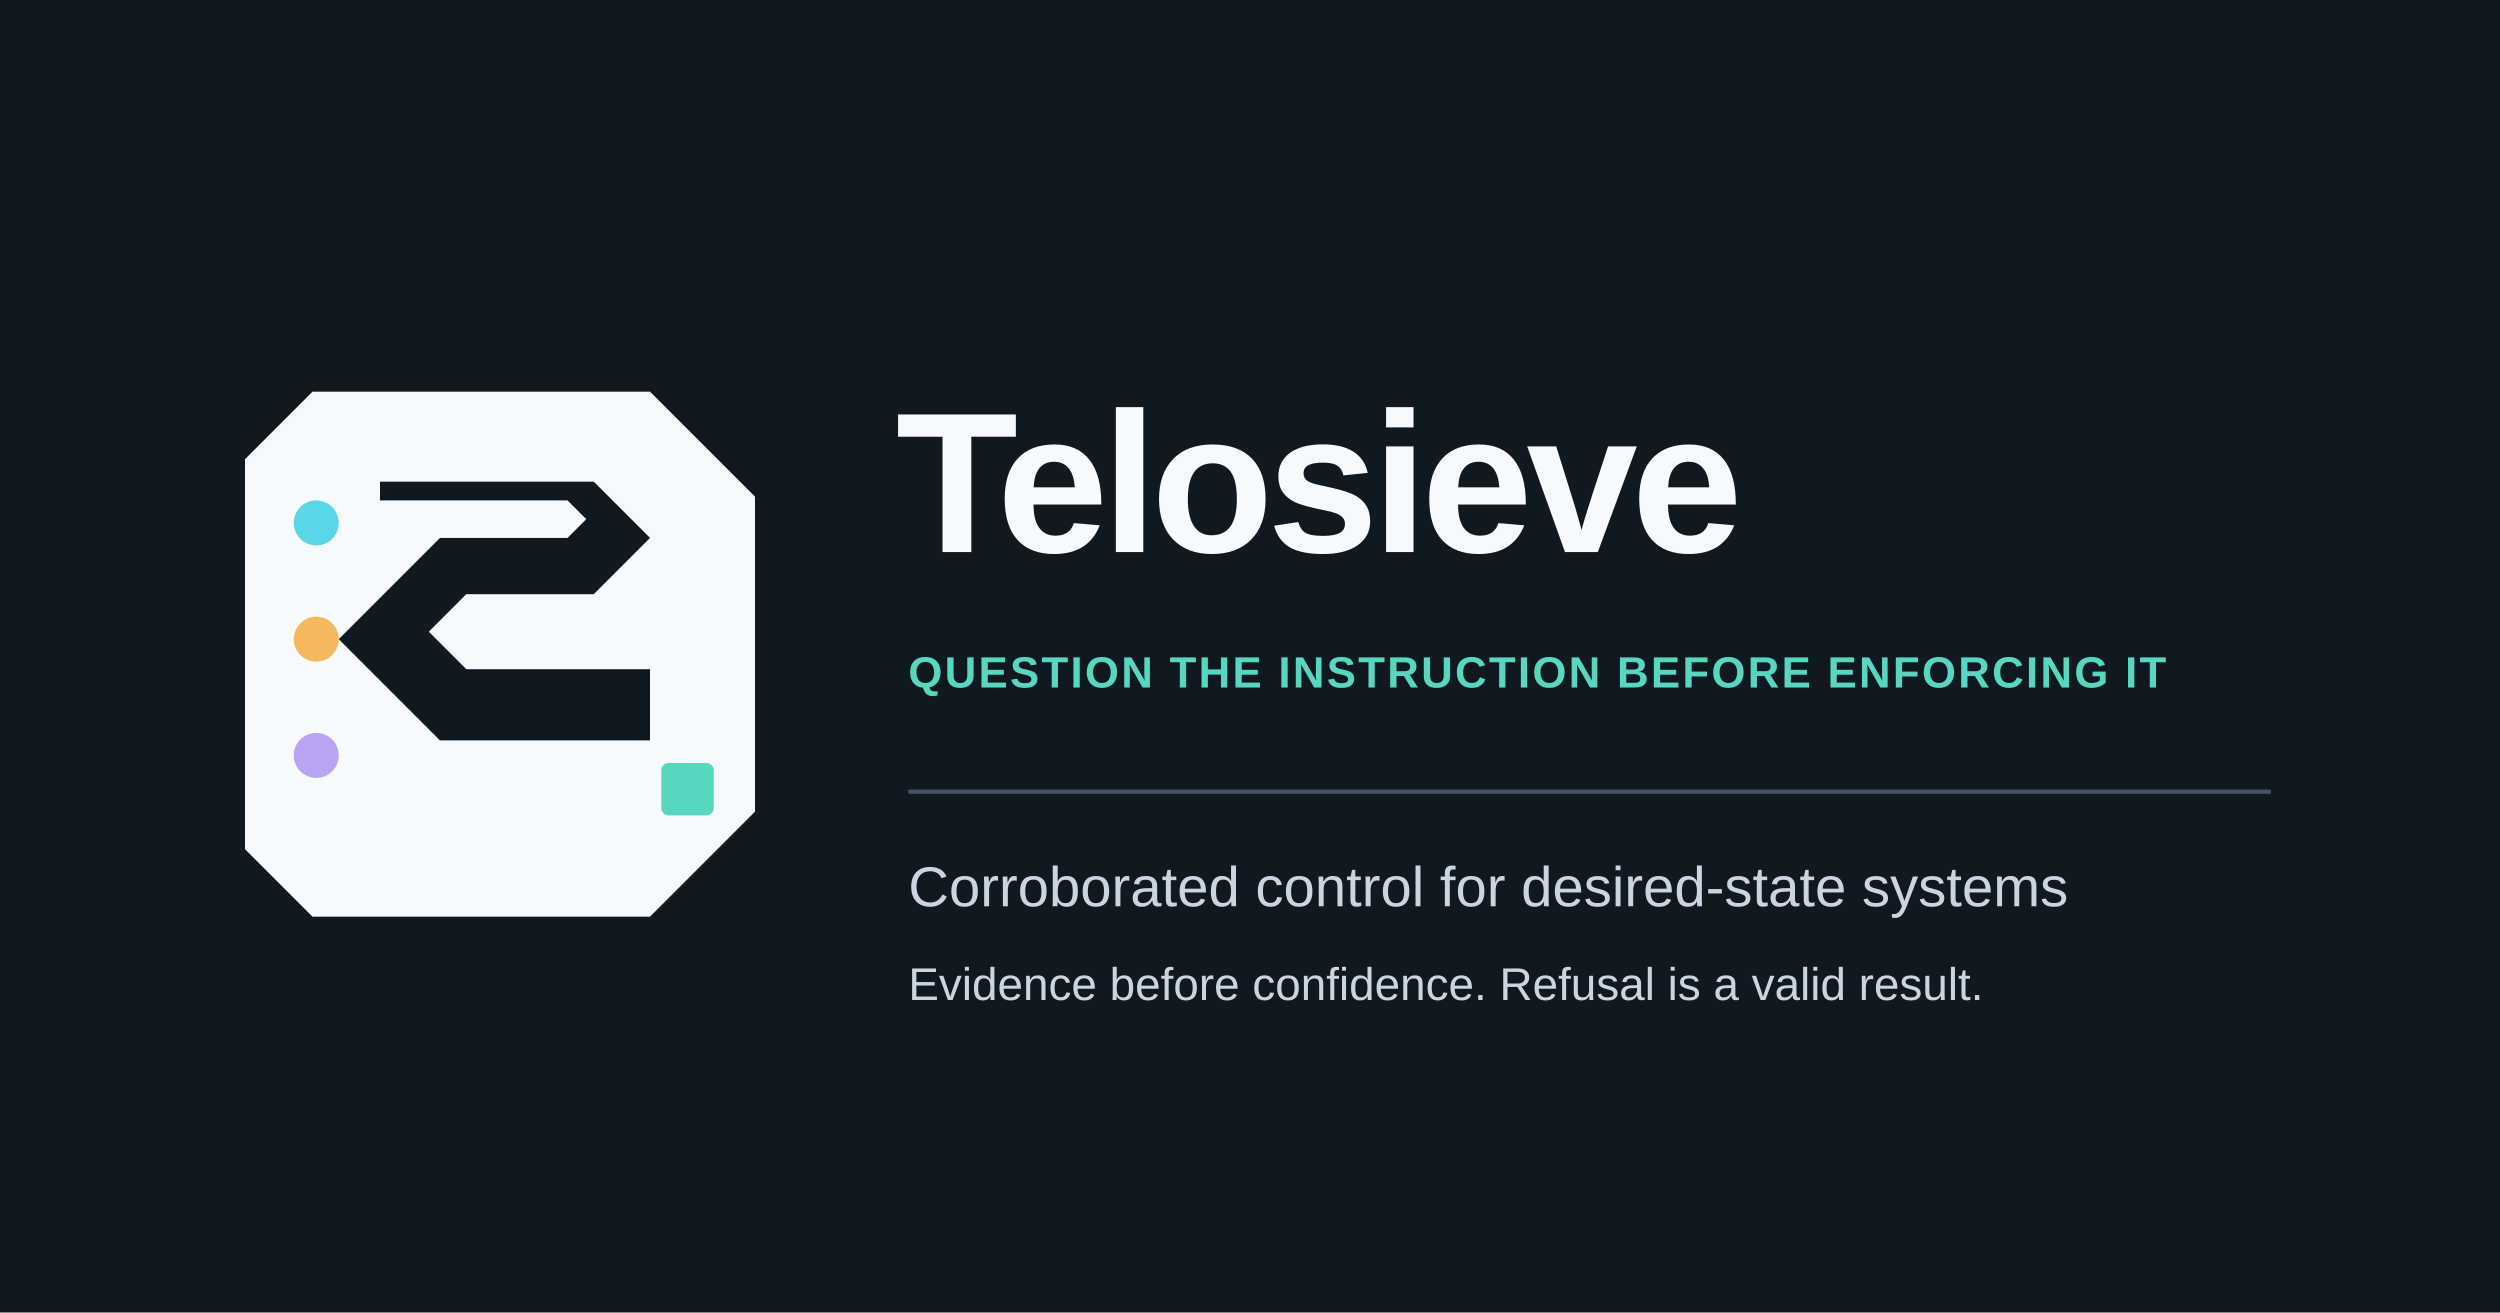
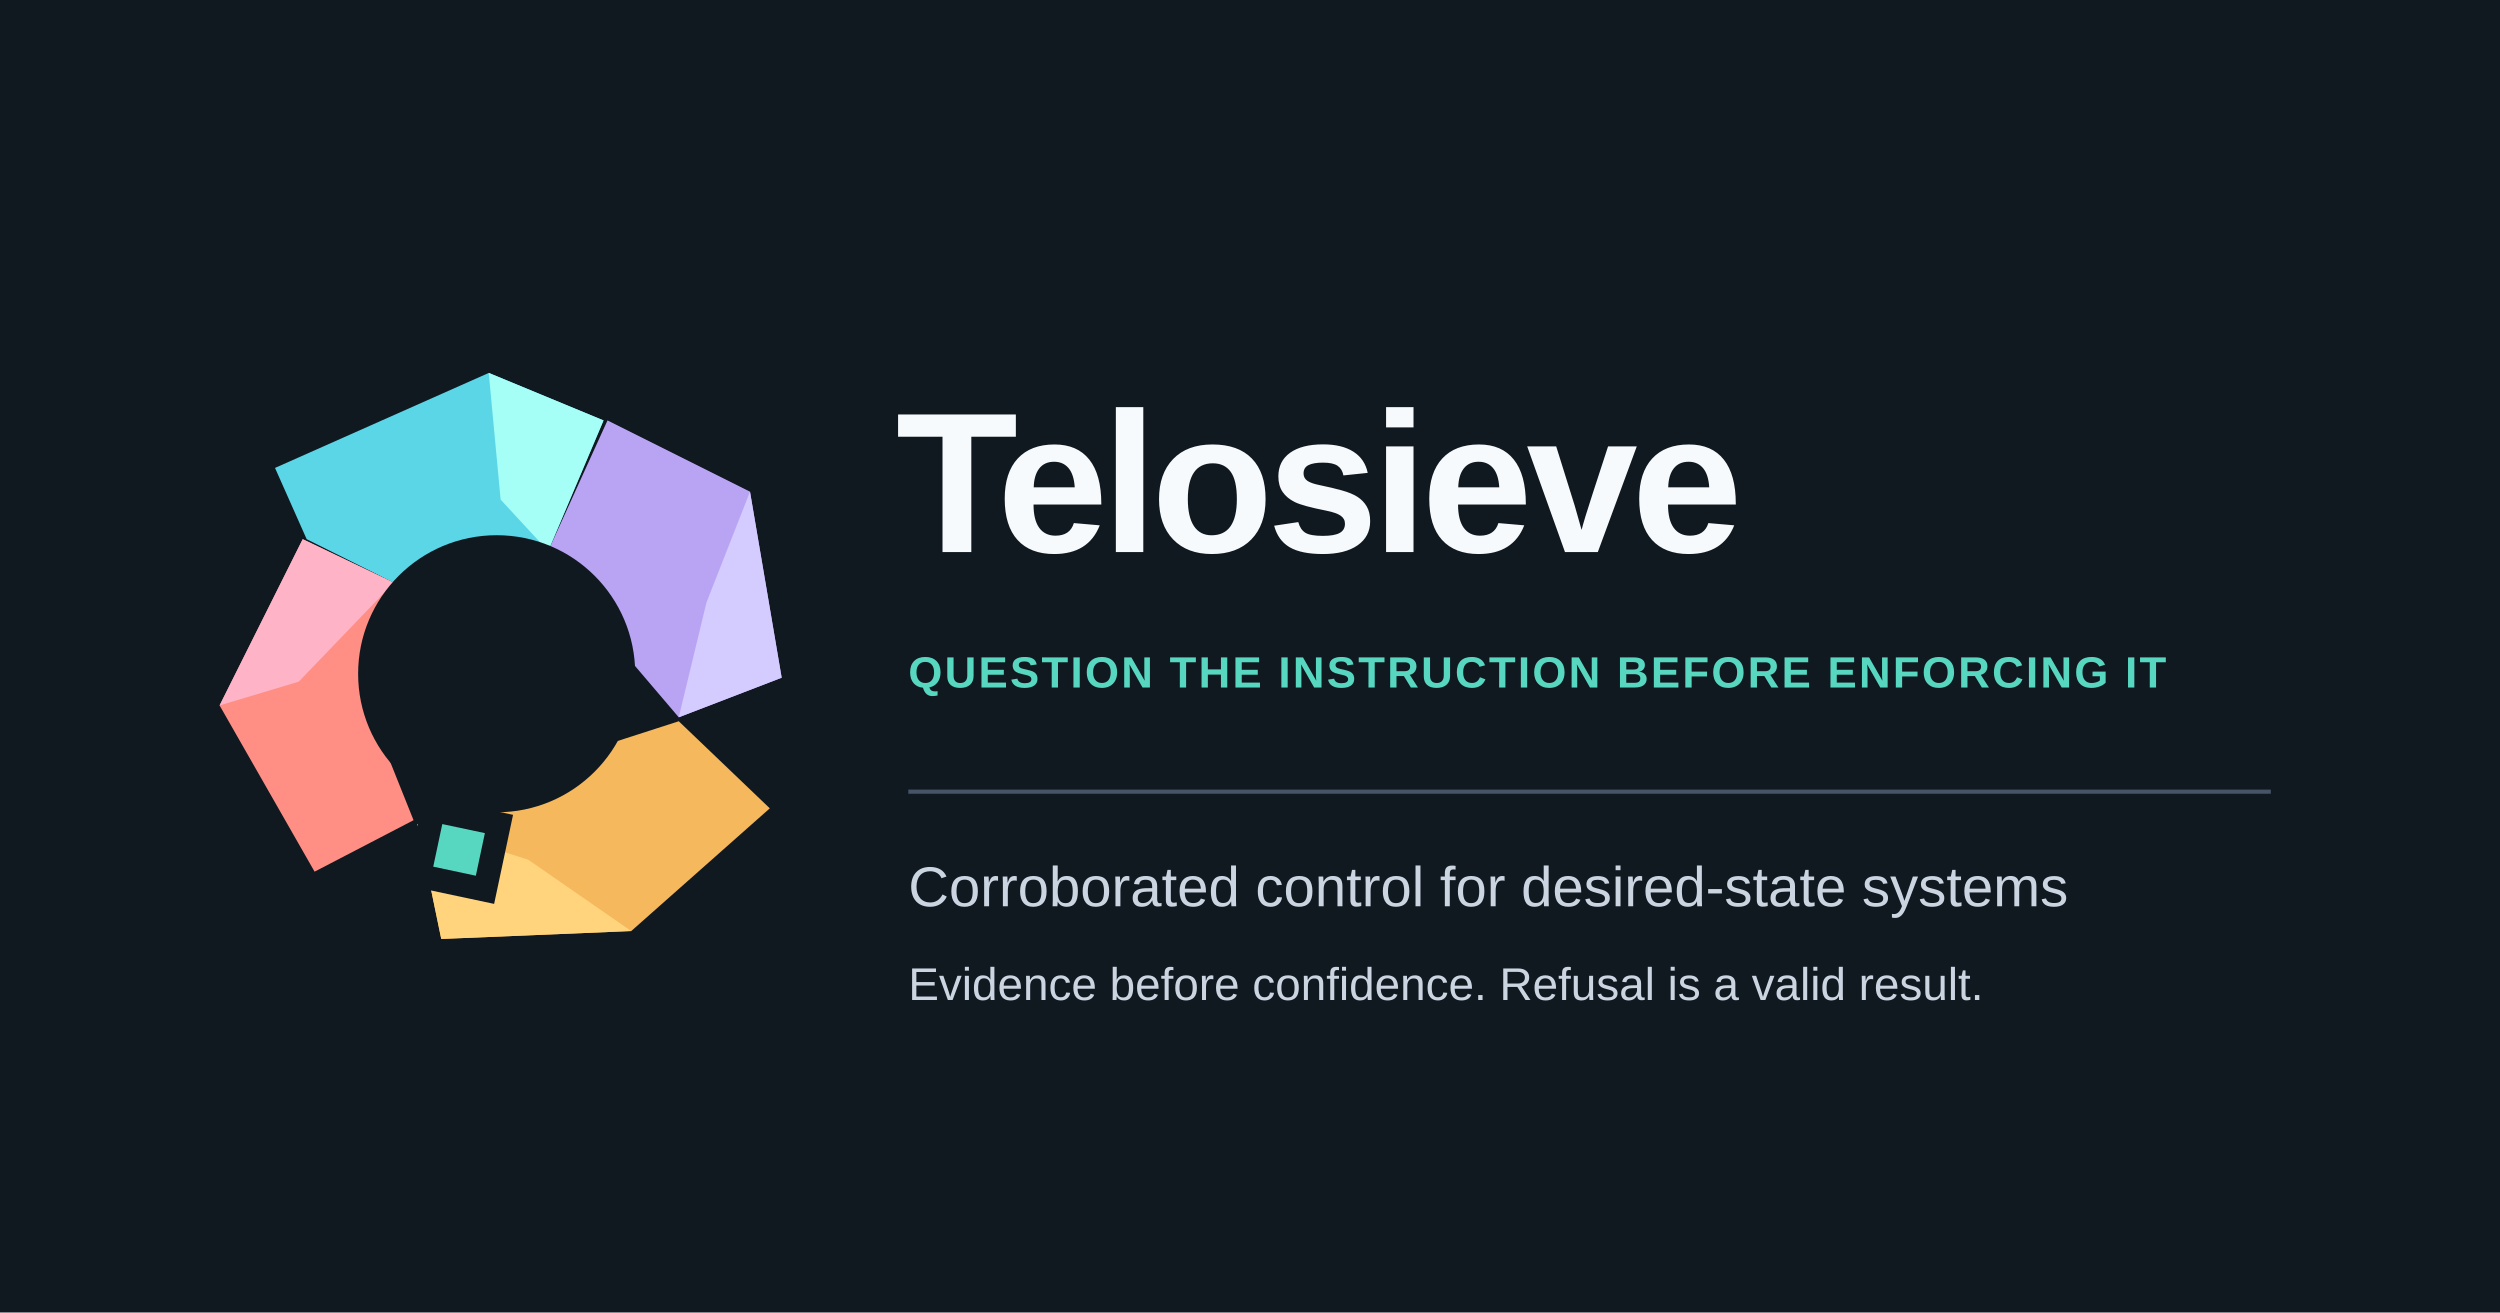
<svg xmlns="http://www.w3.org/2000/svg" viewBox="0 0 1200 630" role="img" aria-labelledby="title description">
  <rect width="1200" height="630" fill="#101820" />
-   <g transform="translate(96 170) scale(1.8)">
-     <path d="M30 10H120L148 38V122L120 150H30L12 132V28ZM48 34H105L120 49L105 64H71L61 74L71 84H120V103H64L37 76L64 49H98L103 44L98 39H48Z" fill="#F7FAFC" fill-rule="evenodd" />
-     <circle cx="31" cy="45" r="6" fill="#5BD6E7" />
-     <circle cx="31" cy="76" r="6" fill="#F5B85C" />
-     <circle cx="31" cy="107" r="6" fill="#B9A4F4" />
-     <rect x="123" y="109" width="14" height="14" rx="2" fill="#57D7C0" />
+   <g transform="translate(94 160) scale(1.9)">
+     <path d="M20 34L74 10L103 22L89 55L50 63L28 52Z" fill="#5BD6E7" />
+     <path d="M104 22L140 40L148 87L122 97L99 70L89 55Z" fill="#B9A4F4" />
+     <path d="M122 98L145 120L110 151L62 153L56 124L91 108Z" fill="#F5B85C" />
+     <path d="M55 123L30 136L6 94L27 52L50 63L43 93Z" fill="#FF8F85" />
+     <path d="M74 10L103 22L89 55L77 42Z" fill="#A6FFF7" />
+     <path d="M140 40L148 87L122 97L129 68Z" fill="#D4CBFF" />
+     <path d="M110 151L62 153L56 124L84 133Z" fill="#FFD47C" />
+     <path d="M6 94L27 52L50 63L26 88Z" fill="#FFB3C7" />
+     <circle cx="76" cy="86" r="35" fill="#101820" />
+     <rect x="55" y="119" width="23" height="23" transform="rotate(12 66.5 130.5)" fill="#101820" />
+     <rect x="61" y="125" width="11" height="11" transform="rotate(12 66.5 130.5)" fill="#57D7C0" />
  </g>
  <text x="430" y="265" fill="#F7FAFC" font-family="Arial, Helvetica, sans-serif" font-size="96" font-weight="700" letter-spacing="-3">Telosieve</text>
  <text x="436" y="330" fill="#57D7C0" font-family="Arial, Helvetica, sans-serif" font-size="21" font-weight="700" letter-spacing="1.1">QUESTION THE INSTRUCTION BEFORE ENFORCING IT</text>
  <line x1="436" y1="380" x2="1090" y2="380" stroke="#475467" stroke-width="2" />
  <text x="436" y="435" fill="#CBD5E1" font-family="Arial, Helvetica, sans-serif" font-size="27">Corroborated control for desired-state systems</text>
  <text x="436" y="480" fill="#CBD5E1" font-family="Arial, Helvetica, sans-serif" font-size="22">Evidence before confidence. Refusal is a valid result.</text>
</svg>
